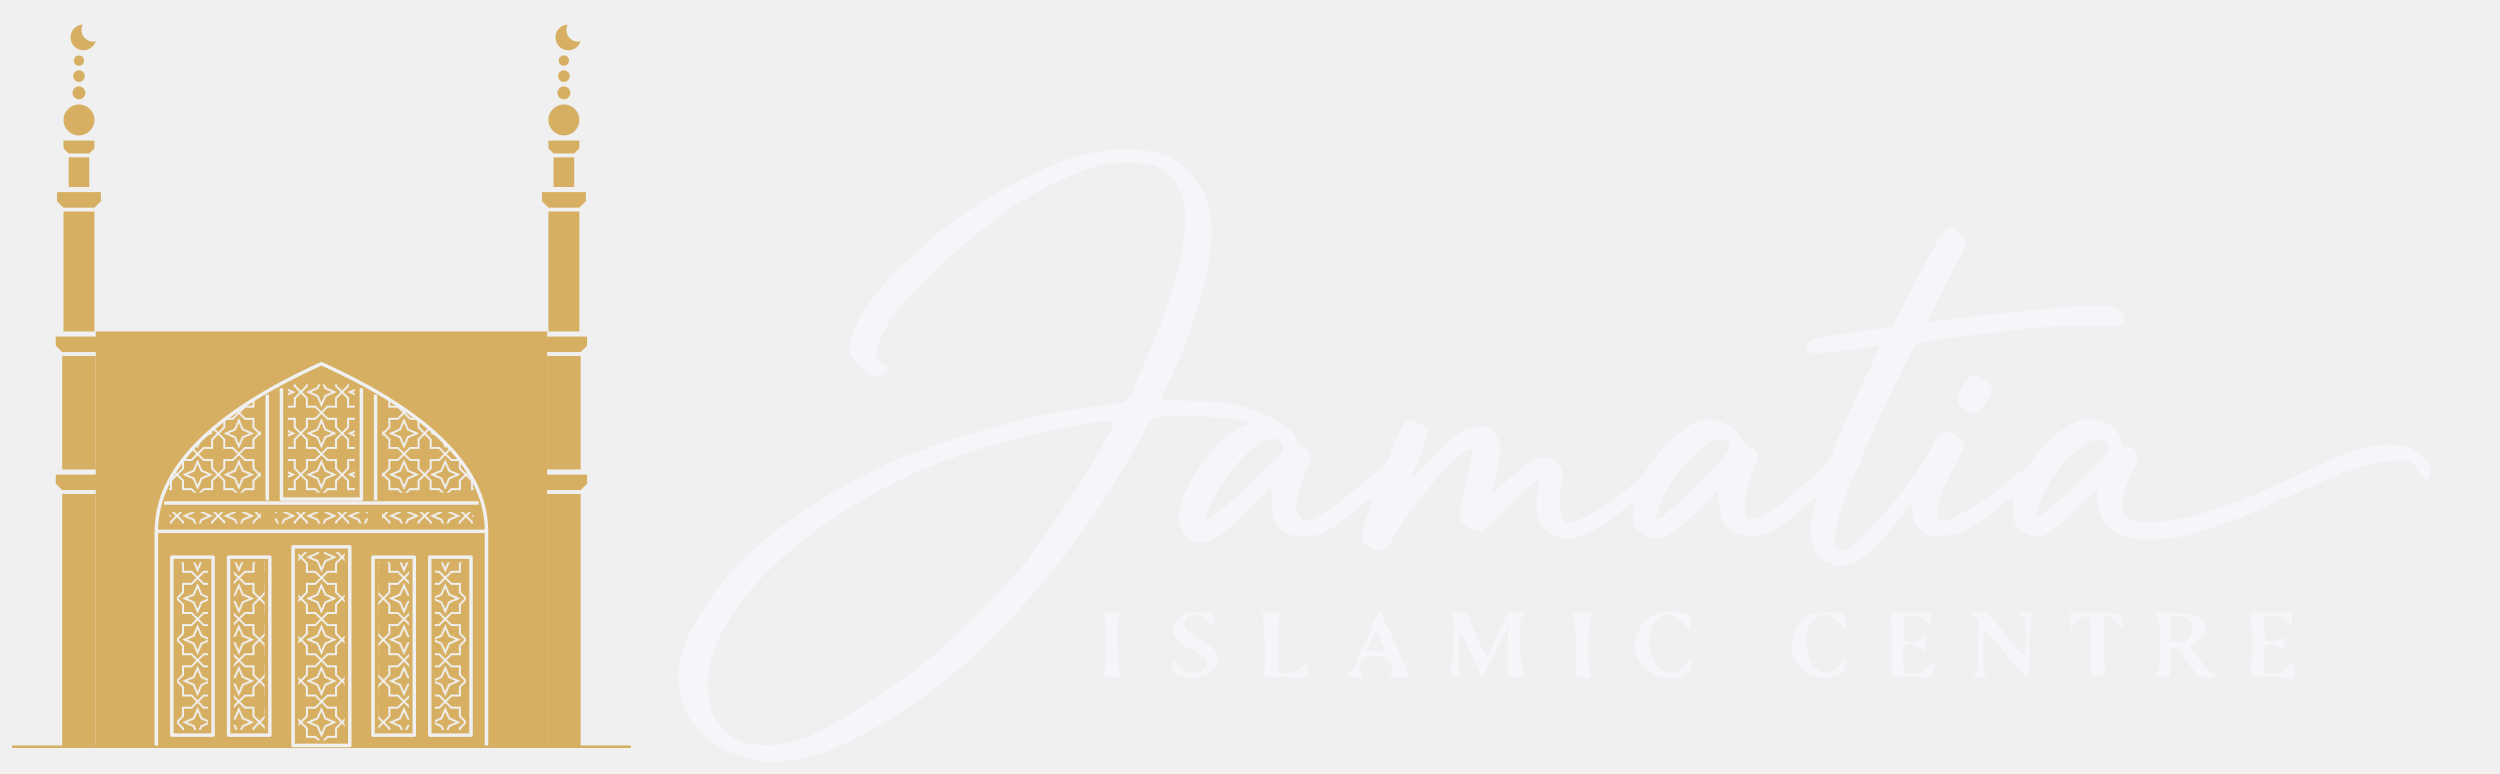
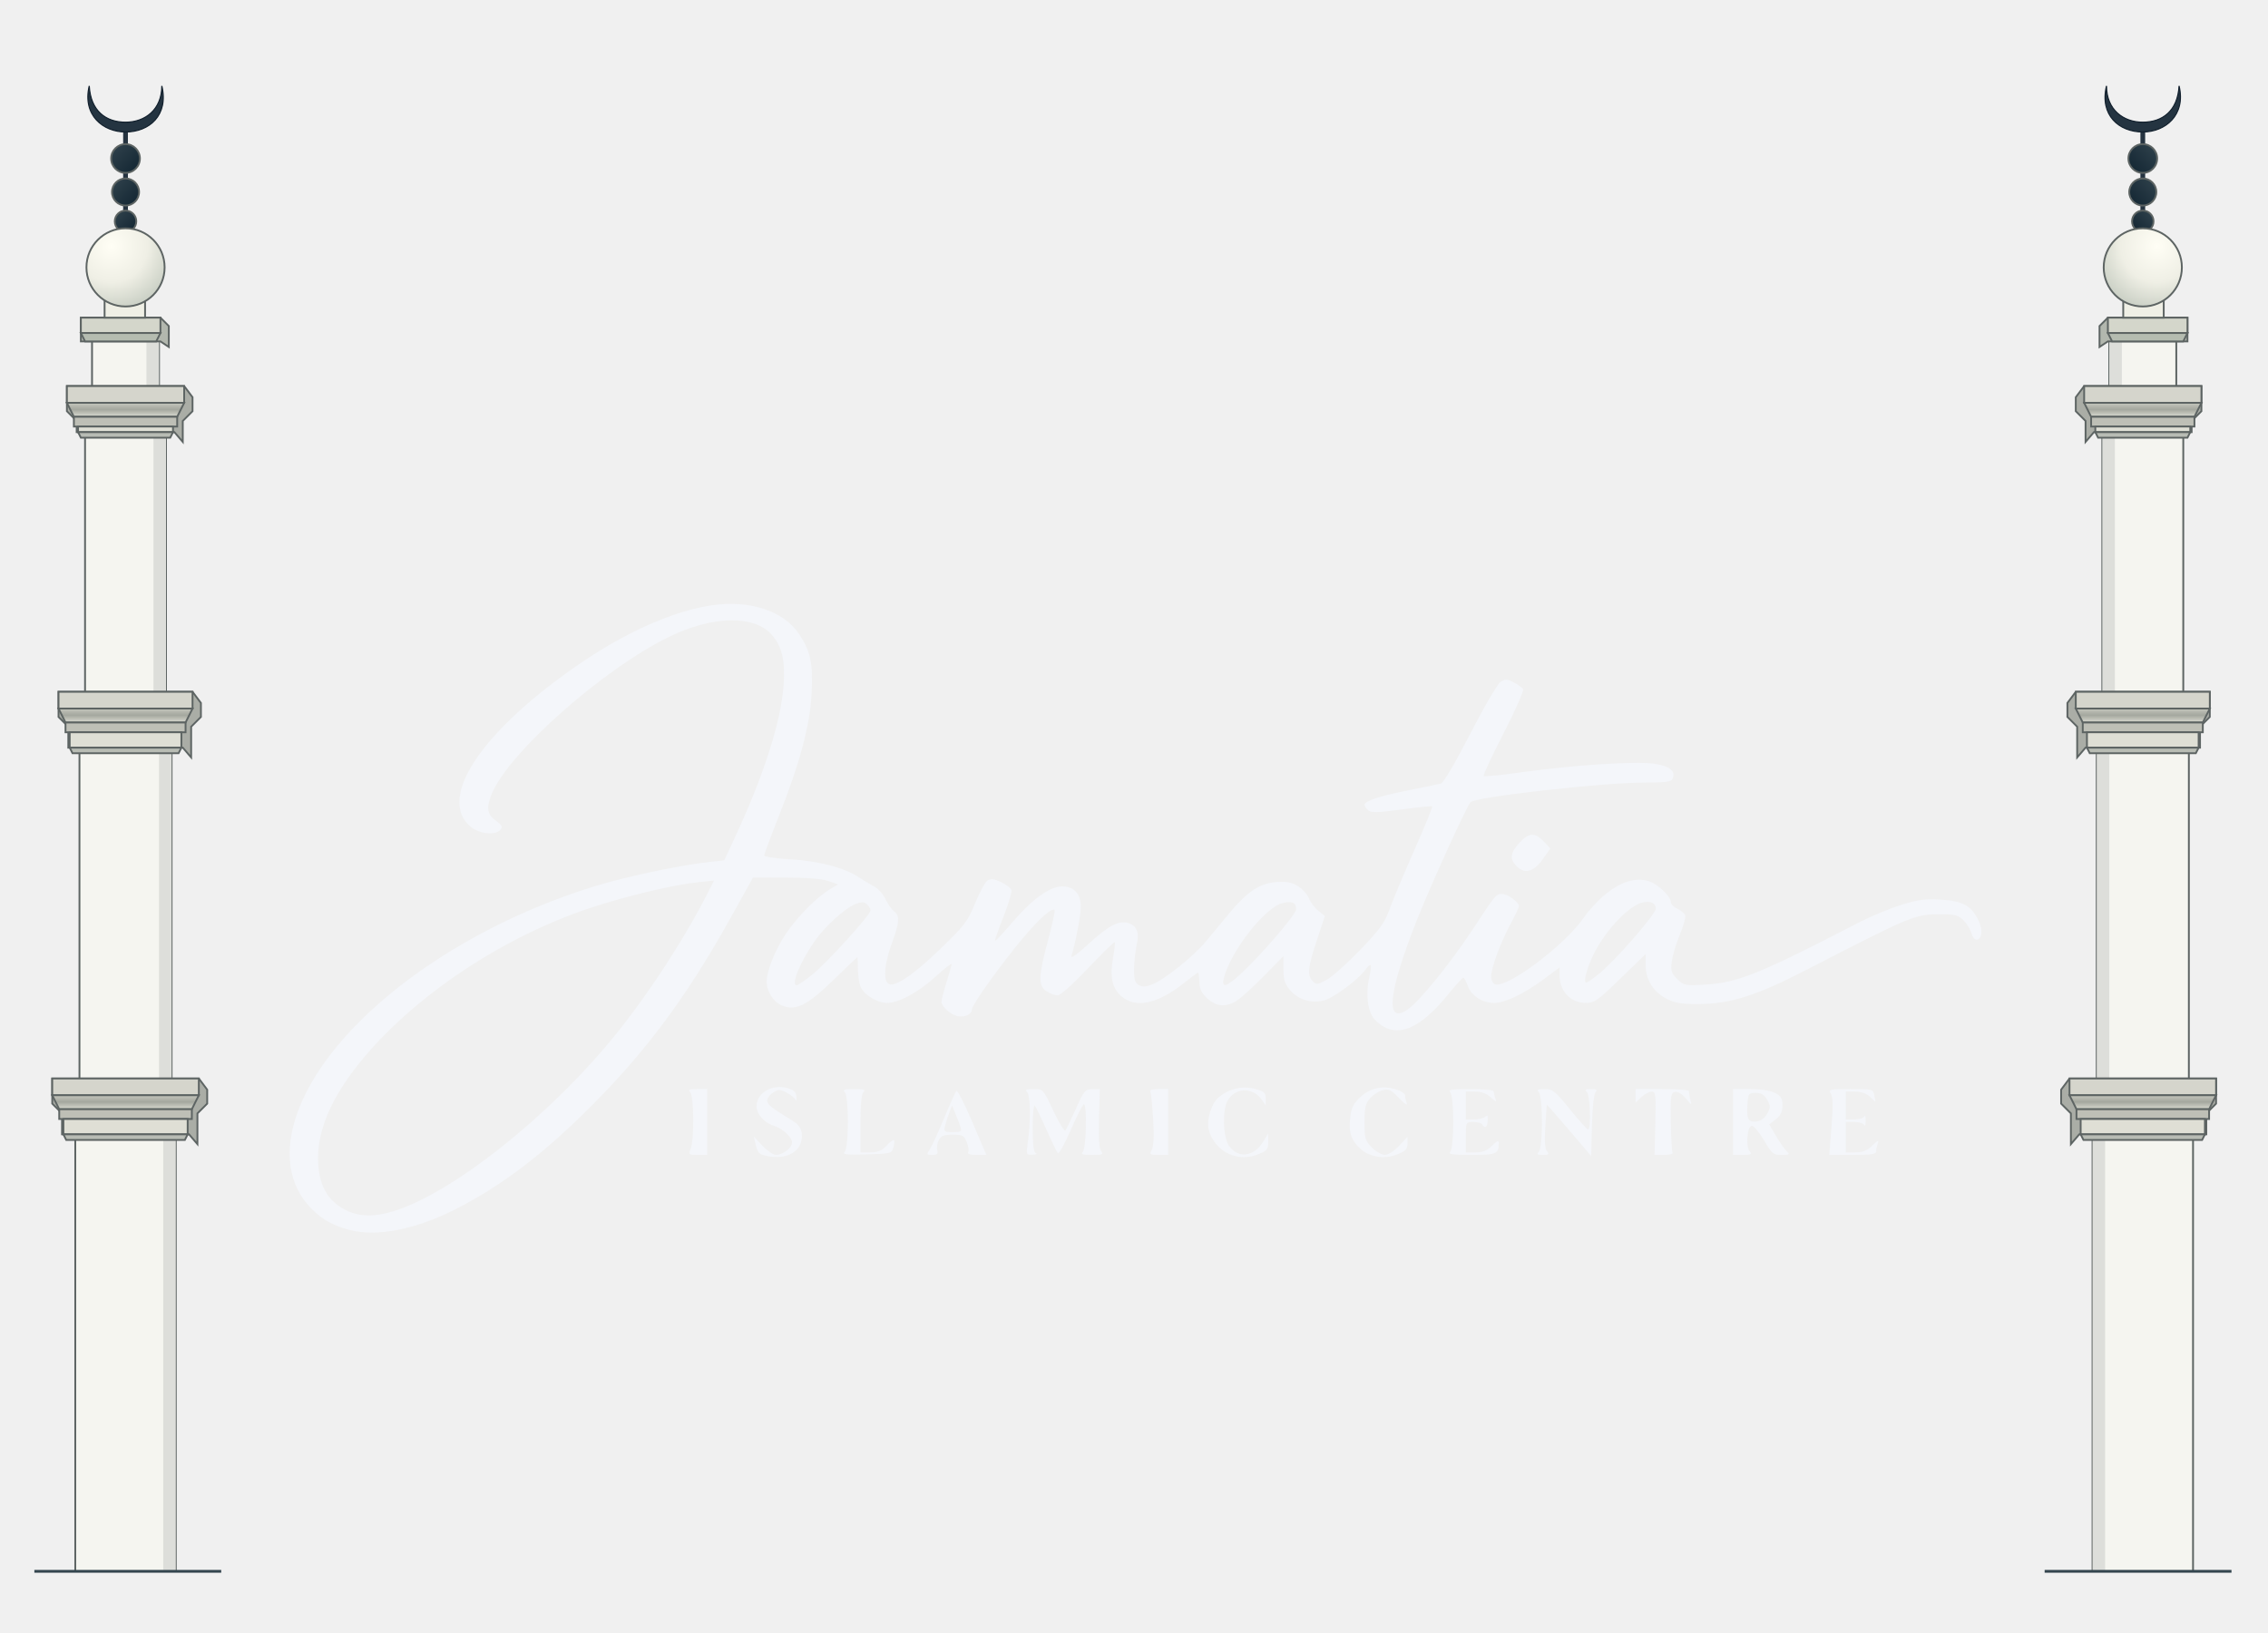
- <svg xmlns="http://www.w3.org/2000/svg" viewBox="0 0 1260 390" role="img" aria-labelledby="jic-compact-dark-title">
-   <style>.metal{fill:#D6AF62}</style>
+ <svg xmlns="http://www.w3.org/2000/svg" xmlns:xlink="http://www.w3.org/1999/xlink" width="1056" height="760" viewBox="0 0 1056 760" role="img" aria-labelledby="05-compact-pillars-wordmark-title 05-compact-pillars-wordmark-description">
  <defs>
-     <pattern id="jic-compact-dark-star" width="32" height="32" patternUnits="userSpaceOnUse">
-       <path d="M16 0 20.7 4.7 27.3 4.7 27.3 11.3 32 16 27.3 20.7 27.3 27.3 20.7 27.3 16 32 11.3 27.3 4.7 27.3 4.7 20.7 0 16 4.7 11.3 4.7 4.7 11.3 4.7Z M16 6 19 13 26 16 19 19 16 26 13 19 6 16 13 13Z" fill="none" stroke="black" stroke-width="1.5" />
-     </pattern>
-     <clipPath id="jic-compact-dark-arch">
-       <path d="M112 578V412Q112 340 240 282Q368 340 368 412V578Z" />
-     </clipPath>
-     <mask id="jic-compact-dark-entrance" maskUnits="userSpaceOnUse" x="0" y="0" width="480" height="600">
-       <g fill="white">
-         <path d="M55 19a10 10 0 1 0 10 13A9 9 0 0 1 55 19Z" />
-         <circle cx="52" cy="47" r="4" />
-         <circle cx="52" cy="59" r="4.5" />
-         <circle cx="52" cy="72" r="5" />
-         <circle cx="52" cy="93" r="12" />
-         <path d="M40 109h24v6l-4 4H44l-4-4Zm4 13h16v23H44ZM35 149h34v7l-5 5H40l-5-5Zm5 15h24v93H40ZM34 261h36v7l-5 5H39l-5-5Zm5 15h26v88H39ZM34 368h36v7l-5 5H39l-5-5Zm5 15h26v197H39Z" />
-         <g transform="translate(376)">
-           <path d="M55 19a10 10 0 1 0 10 13A9 9 0 0 1 55 19Z" />
-           <circle cx="52" cy="47" r="4" />
-           <circle cx="52" cy="59" r="4.5" />
-           <circle cx="52" cy="72" r="5" />
-           <circle cx="52" cy="93" r="12" />
-           <path d="M40 109h24v6l-4 4H44l-4-4Zm4 13h16v23H44ZM35 149h34v7l-5 5H40l-5-5Zm5 15h24v93H40ZM34 261h36v7l-5 5H39l-5-5Zm5 15h26v88H39ZM34 368h36v7l-5 5H39l-5-5Zm5 15h26v197H39Z" />
-         </g>
-         <path d="M65 257h350v323H65ZM0 578h480v2H0Z" />
+     <linearGradient id="05-compact-pillars-wordmark-metal" x2="1" y2="1">
+       <stop stop-color="#31434d" />
+       <stop offset="1" stop-color="#112431" />
+     </linearGradient>
+     <linearGradient id="05-compact-pillars-wordmark-moulding" x2="0" y2="1">
+       <stop stop-color="#c5c6bd" />
+       <stop offset=".48" stop-color="#a4a79e" />
+       <stop offset="1" stop-color="#d9dad0" />
+     </linearGradient>
+     <radialGradient id="05-compact-pillars-wordmark-orb" cx=".32" cy=".23" r=".84">
+       <stop stop-color="#fffef5" />
+       <stop offset=".55" stop-color="#efefe5" />
+       <stop offset="1" stop-color="#c8cec3" />
+     </radialGradient>
+     <g id="05-compact-pillars-wordmark-pillar" stroke="#5d6463" stroke-width="1.3" stroke-linejoin="miter">
+       <path d="M211.0,814H283.0V1126H211.0Z" fill="#f5f5f0" />
+       <path d="M274.0,814H283.0V1126H274.0Z" fill="#dddeda" stroke="none" />
+       <path d="M214.0,536H280.0V776H214.0Z" fill="#f5f5f0" />
+       <path d="M271.0,536H280.0V776H271.0Z" fill="#dddeda" stroke="none" />
+       <path d="M218.0,309H276.0V499H218.0Z" fill="#f5f5f0" />
+       <path d="M267.0,309H276.0V499H267.0Z" fill="#dddeda" stroke="none" />
+       <path d="M223.0,241H271.0V280H223.0Z" fill="#f5f5f0" />
+       <path d="M262.0,241H271.0V280H262.0Z" fill="#dddeda" stroke="none" />
+       <g>
+         <path d="M194.5,773H299.5L305.5,781V791L298.5,798V820L292.5,813H201.5V798L194.5,791Z" fill="#aaaDA6" />
+         <path d="M194.5,773H299.5V785H194.5Z" fill="#d5d5cc" />
+         <path d="M194.5,785H299.5L294.5,795H199.5Z" fill="url(#05-compact-pillars-wordmark-moulding)" />
+         <path d="M199.5,795H294.5V802H199.5Z" fill="#bebfb6" />
+         <path d="M202.5,802H291.5V813H202.5Z" fill="#dfdfd5" />
+         <path d="M202.5,813H291.5L289.5,817H204.5Z" fill="#b8bcb4" />
      </g>
-       <g fill="none" stroke="black" stroke-width="2.7" stroke-linejoin="round">
-         <path d="M112 578V412Q112 340 240 282Q368 340 368 412V578M112 412h256M118 390h244M198 306v82m84-82v82M209 301v86h62v-86" />
-         <rect x="124" y="432" width="32" height="138" />
-         <rect x="168" y="432" width="32" height="138" />
-         <rect x="218" y="424" width="44" height="154" />
-         <rect x="280" y="432" width="32" height="138" />
-         <rect x="324" y="432" width="32" height="138" />
+       <g>
+         <path d="M199.0,496H295.0L301.0,504V514L294.0,521V543L288.0,536H206.0V521L199.0,514Z" fill="#aaaDA6" />
+         <path d="M199.0,496H295.0V508H199.0Z" fill="#d5d5cc" />
+         <path d="M199.0,508H295.0L290.0,518H204.0Z" fill="url(#05-compact-pillars-wordmark-moulding)" />
+         <path d="M204.0,518H290.0V525H204.0Z" fill="#bebfb6" />
+         <path d="M207.0,525H287.0V536H207.0Z" fill="#dfdfd5" />
+         <path d="M207.0,536H287.0L285.0,540H209.0Z" fill="#b8bcb4" />
      </g>
-       <g clip-path="url(#jic-compact-dark-arch)">
-         <path d="M122 290h71v92h-71ZM214 298h52v84h-52ZM287 290h71v92h-71ZM122 397h71v9h-71ZM204 397h72v9h-72ZM287 397h71v9h-71Z" fill="url(#jic-compact-dark-star)" />
-         <rect x="128" y="436" width="24" height="130" fill="url(#jic-compact-dark-star)" />
-         <rect x="172" y="436" width="24" height="130" fill="url(#jic-compact-dark-star)" />
-         <rect x="222" y="428" width="36" height="146" fill="url(#jic-compact-dark-star)" />
-         <rect x="284" y="436" width="24" height="130" fill="url(#jic-compact-dark-star)" />
-         <rect x="328" y="436" width="24" height="130" fill="url(#jic-compact-dark-star)" />
+       <g>
+         <path d="M205.0,277H289.0L295.0,285V295L288.0,302V317L282.0,310H212.0V302L205.0,295Z" fill="#aaaDA6" />
+         <path d="M205.0,277H289.0V289H205.0Z" fill="#d5d5cc" />
+         <path d="M205.0,289H289.0L284.0,299H210.0Z" fill="url(#05-compact-pillars-wordmark-moulding)" />
+         <path d="M210.0,299H284.0V306H210.0Z" fill="#bebfb6" />
+         <path d="M213.0,306H281.0V310H213.0Z" fill="#dfdfd5" />
+         <path d="M213.0,310H281.0L279.0,314H215.0Z" fill="#b8bcb4" />
      </g>
-     </mask>
+       <path d="M215,228H272L278,234V249L272,245H215Z" fill="#b2b7ae" />
+       <path d="M215,228H272V239H215Z" fill="#d4d6cb" />
+       <path d="M215,239H272L269,245H218Z" fill="#b5bcb0" />
+       <path d="M232,211H261V228H232Z" fill="#efefe5" />
+       <path d="M247,90V171" fill="none" stroke="#253340" stroke-width="3.4" />
+       <circle cx="247" cy="159" r="7.7" fill="url(#05-compact-pillars-wordmark-metal)" />
+       <circle cx="247" cy="138" r="9.7" fill="url(#05-compact-pillars-wordmark-metal)" />
+       <circle cx="247" cy="114" r="10.3" fill="url(#05-compact-pillars-wordmark-metal)" />
+       <circle cx="247" cy="192" r="28" fill="url(#05-compact-pillars-wordmark-orb)" />
+       <path d="M221,62C216,83 231,95 247,95C264,95 278,83 273,62C273,79 261,88 247,88C233,88 222,80 221,62Z" fill="#243441" stroke="#111f2c" stroke-width=".8" />
+     </g>
+     <g id="05-compact-pillars-wordmark-pillar-left" transform="translate(-194 -62)">
+       <use xlink:href="#05-compact-pillars-wordmark-pillar" transform="translate(0 0) scale(1)" />
+     </g>
+     <g id="05-compact-pillars-wordmark-pillar-right" transform="translate(111 0) scale(-1 1)">
+       <use xlink:href="#05-compact-pillars-wordmark-pillar-left" transform="translate(0 0) scale(1)" />
+     </g>
+     <g fill="#F4F6FA" id="05-compact-pillars-wordmark-wordmark">
+       <path fill-rule="evenodd" d="M30.50,256.66 C23.79,254.91 19.75,252.69 15.39,248.32 C-0.44,232.50 5.63,204.81 30.82,177.93 C53.79,153.41 89.65,132.29 128.08,120.65 C140.07,117.01 160.77,112.65 171.87,111.42 L178.25,110.71 L182.58,101.39 C193.98,76.81 200.65,55.90 201.67,41.50 C202.35,31.90 201.02,26.23 197.01,21.66 C190.08,13.77 173.59,14.10 156.43,22.48 C130.48,35.15 93.32,68.01 86.51,84.33 C84.19,89.87 84.58,92.56 88.04,95.03 C90.47,96.76 90.85,97.48 89.92,98.60 C87.96,100.96 81.54,100.33 78.11,97.44 C64.63,86.09 82.61,59.39 121.67,32.76 C139.66,20.50 158.18,12.32 173.09,10.06 C188.14,7.78 201.60,12.16 207.74,21.34 C212.36,28.26 213.32,32.82 212.71,45.00 C212.09,57.46 208.07,72.38 199.52,93.95 C196.48,101.61 194.00,108.29 194.00,108.79 C194.00,109.29 198.61,109.97 204.25,110.29 C215.34,110.93 225.59,113.59 231.10,117.24 C232.97,118.49 235.80,120.17 237.38,120.99 C238.96,121.81 240.99,124.06 241.88,125.99 C242.77,127.92 244.29,130.09 245.25,130.81 C247.61,132.57 247.46,134.99 244.44,143.36 C241.57,151.31 240.95,157.35 242.82,159.22 C244.94,161.34 252.43,156.43 263.71,145.52 C273.14,136.40 274.36,134.79 277.29,127.61 C279.05,123.27 281.26,119.23 282.20,118.65 C283.46,117.85 284.80,118.01 287.48,119.29 C289.45,120.23 291.30,121.61 291.59,122.36 C291.88,123.12 290.47,127.88 288.47,132.95 C286.46,138.01 284.98,142.30 285.16,142.46 C285.35,142.63 288.44,139.33 292.03,135.13 C299.79,126.05 306.80,121.00 311.61,121.00 C316.27,121.00 319.00,123.93 319.00,128.94 C319.00,132.38 317.07,142.62 315.32,148.46 C314.96,149.65 317.44,147.93 321.62,144.09 C329.62,136.73 333.72,134.46 337.37,135.38 C341.09,136.31 342.23,139.05 341.04,144.21 C340.49,146.57 340.04,150.85 340.02,153.71 C340.00,157.90 340.39,159.14 341.98,159.99 C343.45,160.77 344.90,160.65 347.64,159.51 C352.34,157.54 363.73,148.35 368.35,142.79 C370.31,140.43 374.33,135.57 377.28,132.00 C384.61,123.11 389.57,119.77 396.21,119.28 C400.30,118.98 402.25,119.36 404.77,120.94 C406.58,122.08 408.52,124.24 409.09,125.75 C409.66,127.26 411.30,129.44 412.74,130.60 L415.35,132.69 L412.18,142.28 C408.60,153.06 408.30,156.15 410.59,158.44 C412.04,159.89 412.52,159.83 416.20,157.77 C418.42,156.52 424.37,151.20 429.42,145.93 C437.09,137.94 438.98,135.31 440.92,129.93 C442.19,126.40 446.59,115.92 450.68,106.65 C454.78,97.38 457.96,89.62 457.74,89.41 C457.53,89.20 452.10,89.75 445.67,90.62 C436.36,91.90 433.67,91.97 432.49,90.99 C431.67,90.31 431.00,89.34 431.00,88.83 C431.00,87.28 436.92,85.32 448.50,83.04 C454.55,81.85 460.27,80.65 461.20,80.38 C462.20,80.10 466.97,71.98 472.70,60.82 C478.09,50.33 483.48,41.10 484.67,40.31 C486.58,39.05 487.22,39.06 489.86,40.43 C491.52,41.28 493.19,42.50 493.58,43.13 C493.97,43.76 490.51,51.60 485.90,60.55 C481.28,69.49 477.76,77.08 478.08,77.40 C478.39,77.72 484.92,77.09 492.58,76.00 C512.71,73.13 538.26,71.47 545.40,72.58 C551.50,73.53 553.84,75.38 552.69,78.36 C552.16,79.74 550.36,80.00 541.54,80.00 C525.11,80.00 474.95,85.65 472.86,87.74 C471.40,89.20 457.57,119.54 452.00,133.50 C440.34,162.72 438.91,175.86 448.06,169.58 C452.57,166.49 464.78,151.49 473.22,138.69 C482.97,123.90 482.89,124.00 485.36,124.00 C487.52,124.00 492.00,127.25 492.00,128.82 C492.00,129.23 490.41,132.56 488.47,136.21 C484.42,143.83 481.00,153.22 481.00,156.69 C481.00,157.99 481.67,159.32 482.48,159.63 C487.13,161.42 510.06,144.24 517.55,133.36 C519.60,130.38 523.52,126.16 526.26,123.98 C532.48,119.03 537.99,117.38 543.14,118.92 C546.82,120.03 552.00,124.99 552.00,127.42 C552.00,128.11 553.14,129.20 554.53,129.83 C555.92,130.46 557.30,131.61 557.59,132.37 C557.88,133.14 556.96,136.53 555.54,139.91 C554.12,143.28 552.68,148.02 552.35,150.44 C551.82,154.31 552.08,155.17 554.45,157.54 C557.04,160.13 557.49,160.22 565.33,159.77 C578.41,159.02 586.54,155.74 626.50,135.08 C630.90,132.80 638.23,129.77 642.79,128.34 C649.63,126.19 652.38,125.83 658.60,126.22 C667.24,126.78 670.47,128.55 673.32,134.30 C675.24,138.14 674.84,142.00 672.54,142.00 C671.81,142.00 670.92,140.84 670.57,139.41 C670.21,137.99 668.83,135.74 667.50,134.41 C665.46,132.37 664.12,132.00 658.73,132.00 C648.16,132.00 647.81,132.15 605.00,154.18 C585.56,164.18 575.55,167.34 563.00,167.43 C556.40,167.49 553.61,167.05 550.51,165.50 C545.13,162.80 542.00,157.91 542.00,152.20 L542.00,147.70 L532.05,157.35 C522.99,166.14 521.77,167.00 518.30,166.98 C512.32,166.94 508.00,162.37 508.00,156.07 L508.00,153.00 L501.75,157.64 C493.94,163.43 486.50,166.98 482.15,166.99 C477.55,167.00 473.20,164.19 471.78,160.27 C471.13,158.47 470.33,157.00 470.01,157.00 C469.69,157.00 466.86,160.15 463.72,163.99 C451.93,178.42 442.53,181.51 434.96,173.45 C432.26,170.59 431.37,163.54 432.86,157.03 C433.43,154.57 433.68,152.34 433.42,152.09 C433.16,151.83 432.27,152.60 431.43,153.79 C428.74,157.63 418.98,164.93 415.15,165.96 C410.11,167.32 404.79,165.73 401.56,161.89 C399.54,159.48 399.00,157.77 399.00,153.68 L399.00,148.52 L391.25,156.41 C386.99,160.76 382.15,165.14 380.50,166.15 C376.25,168.76 372.55,168.47 368.98,165.25 C366.69,163.18 365.90,161.57 365.80,158.75 C365.73,156.69 365.51,155.00 365.31,155.00 C365.11,155.00 362.59,156.87 359.72,159.15 C349.35,167.38 340.79,169.22 335.11,164.44 C331.37,161.29 330.36,156.67 331.75,149.10 C332.32,146.02 332.59,143.30 332.37,143.06 C332.14,142.82 327.41,147.44 321.85,153.31 C315.88,159.63 310.96,164.00 309.84,164.00 C308.79,164.00 306.82,163.27 305.46,162.38 C302.13,160.20 302.24,156.48 306.07,142.24 C307.76,135.95 308.92,130.59 308.66,130.32 C307.60,129.27 302.72,133.59 296.19,141.35 C287.61,151.54 276.00,167.76 276.00,169.55 C276.00,171.43 273.25,172.77 270.48,172.24 C267.70,171.71 264.00,168.46 264.00,166.55 C264.00,165.80 264.89,162.33 265.99,158.84 C267.08,155.35 267.98,152.12 267.99,151.67 C267.99,151.21 265.19,153.40 261.75,156.54 C254.92,162.78 247.19,166.98 242.50,166.99 C238.56,166.99 233.20,163.66 231.98,160.43 C231.44,159.02 231.00,155.87 231.00,153.43 C231.00,151.00 230.89,149.00 230.75,149.00 C230.61,149.00 226.37,153.03 221.33,157.94 C210.97,168.03 206.47,170.26 201.00,168.00 C197.59,166.59 195.00,162.50 195.00,158.52 C195.00,154.25 198.52,145.59 202.79,139.37 C207.33,132.75 214.86,125.17 219.84,122.20 L223.18,120.21 L219.34,118.87 C216.90,118.02 210.77,117.52 202.55,117.51 L189.59,117.50 L180.83,133.26 C162.63,166.00 145.71,188.41 121.37,212.02 C104.21,228.67 88.52,240.23 71.50,248.76 C56.07,256.49 41.02,259.39 30.50,256.66Z M47.07,249.40 C70.29,242.57 108.78,212.18 134.92,180.04 C148.24,163.66 162.62,141.56 171.97,123.10 L174.20,118.69 L167.98,119.34 C158.09,120.38 139.59,124.78 125.42,129.47 C88.78,141.61 51.91,166.98 31.64,194.01 C22.56,206.12 17.92,217.61 17.88,228.04 C17.85,238.70 21.57,245.45 29.50,249.11 C34.45,251.39 39.99,251.49 47.07,249.40Z M212.89,155.90 C218.75,151.23 236.00,132.22 236.00,130.43 C236.00,129.78 235.33,128.69 234.50,128.00 C233.30,127.01 232.35,127.02 229.75,128.09 C225.72,129.75 217.71,137.11 213.85,142.71 C208.00,151.22 204.45,160.00 206.87,160.00 C207.35,160.00 210.06,158.15 212.89,155.90Z M381.89,155.76 C390.13,148.18 404.00,132.06 404.00,130.06 C404.00,127.41 402.55,126.72 398.73,127.56 C391.87,129.05 378.06,146.68 375.46,157.25 C374.48,161.22 376.44,160.77 381.89,155.76Z M523.74,155.36 C530.27,150.00 546.00,131.94 546.00,129.79 C546.00,127.56 543.83,126.57 540.66,127.37 C535.03,128.78 525.58,138.98 521.13,148.45 C518.66,153.71 517.35,159.00 518.52,159.00 C518.95,159.00 521.30,157.36 523.74,155.36Z M194.50,227.29 C191.89,226.66 191.39,226.07 190.58,222.63 L189.90,219.75 L193.32,223.38 C195.20,225.37 197.60,227.00 198.65,227.00 C201.42,227.00 205.00,224.19 205.00,222.02 C205.00,219.97 201.10,216.46 197.67,215.43 C194.04,214.33 191.00,210.86 191.00,207.83 C191.00,202.47 197.15,198.90 203.32,200.66 C205.68,201.33 206.56,202.20 206.72,204.03 C206.85,205.39 206.69,205.93 206.38,205.23 C206.07,204.53 204.48,203.26 202.83,202.41 C200.12,201.01 199.62,201.02 197.36,202.50 C196.00,203.39 195.02,204.87 195.20,205.78 C195.49,207.32 196.91,208.42 205.22,213.51 C207.48,214.90 208.60,216.42 208.83,218.43 C209.63,225.36 203.14,229.37 194.50,227.29Z M377.42,226.58 C373.69,224.96 370.37,220.94 369.51,217.04 C368.59,212.86 370.65,206.42 373.66,204.05 C377.87,200.74 382.92,199.63 387.79,200.94 C391.41,201.92 392.00,202.45 392.00,204.76 L392.00,207.45 L390.40,205.16 C386.84,200.08 379.74,200.37 376.88,205.72 C374.85,209.54 375.15,219.87 377.41,223.26 C380.93,228.56 387.29,227.86 391.00,221.77 L392.99,218.50 L393.00,221.80 C393.00,224.62 392.50,225.31 389.53,226.55 C385.27,228.33 381.46,228.34 377.42,226.58Z M432.27,226.52 C430.49,225.75 428.11,223.63 426.96,221.81 C425.36,219.25 424.98,217.31 425.28,213.23 C425.58,209.10 426.29,207.31 428.54,204.96 C432.45,200.88 437.38,199.49 442.79,200.94 C445.15,201.58 447.00,202.68 447.00,203.46 C447.00,204.22 447.31,205.66 447.69,206.67 C448.07,207.68 446.73,206.76 444.71,204.64 C441.63,201.38 440.61,200.87 438.27,201.42 C436.75,201.78 434.49,203.21 433.25,204.59 C431.37,206.70 431.00,208.26 431.00,214.13 C431.00,220.56 431.25,221.40 433.92,224.08 C435.53,225.68 437.84,227.00 439.05,227.00 C440.29,227.00 442.75,225.43 444.63,223.43 L448.00,219.86 L448.00,222.48 C448.00,224.53 447.24,225.42 444.53,226.55 C440.23,228.35 436.46,228.34 432.27,226.52Z M165.02,224.43 C166.44,220.71 166.27,203.67 164.80,202.20 C163.87,201.27 164.48,201.00 167.55,201.00 L171.50,201.00 L171.50,214.00 L171.50,227.00 L167.77,227.00 C164.19,227.00 164.09,226.90 165.02,224.43Z M225.76,225.84 C227.44,224.16 227.48,203.88 225.80,202.20 C224.87,201.27 225.69,201.00 229.50,201.00 C233.31,201.00 234.13,201.27 233.20,202.20 C232.41,202.99 232.00,207.24 232.00,214.70 L232.00,226.00 L235.90,226.00 C238.74,226.00 240.42,225.33 242.15,223.52 C245.20,220.29 246.00,220.36 245.09,223.75 C244.36,226.49 244.32,226.50 234.44,226.79 C226.55,227.02 224.78,226.82 225.76,225.84Z M259.42,224.75 C260.23,223.51 262.76,218.00 265.03,212.50 C267.31,207.00 269.49,202.16 269.89,201.74 C270.29,201.33 273.11,206.84 276.16,213.99 L281.71,227.00 L277.80,227.00 C275.29,227.00 274.12,226.62 274.54,225.94 C274.90,225.36 274.64,223.56 273.97,221.94 C272.89,219.32 272.28,219.00 268.41,219.00 C265.02,219.00 263.82,219.46 262.95,221.10 C262.33,222.26 262.04,224.06 262.32,225.10 C262.70,226.58 262.28,227.00 260.38,227.00 C258.09,227.00 258.04,226.87 259.42,224.75Z M271.44,215.81 C271.06,214.61 270.16,212.25 269.45,210.56 L268.16,207.50 L267.09,210.29 C266.50,211.83 265.74,214.19 265.40,215.54 C264.83,217.82 265.06,218.00 268.46,218.00 C271.78,218.00 272.07,217.79 271.44,215.81Z M298.11,221.75 C299.29,213.44 299.13,203.53 297.80,202.20 C296.87,201.27 297.44,201.00 300.36,201.00 C304.11,201.00 304.15,201.04 308.16,209.60 C310.38,214.34 312.52,217.82 312.91,217.35 C313.30,216.88 315.17,213.03 317.06,208.78 C320.23,201.67 320.73,201.07 323.50,201.03 L326.50,201.00 L326.19,212.57 C325.98,220.44 326.26,224.60 327.06,225.57 C328.06,226.78 327.49,227.00 323.42,227.00 C319.67,227.00 318.87,226.73 319.80,225.80 C321.13,224.47 321.53,207.00 320.22,207.00 C319.80,207.00 317.48,211.52 315.08,217.05 C312.67,222.58 310.37,226.74 309.95,226.30 C309.54,225.86 307.50,221.68 305.42,217.00 C303.35,212.32 301.28,208.07 300.82,207.55 C300.37,207.03 300.00,210.93 300.00,216.22 C300.00,222.97 300.37,225.98 301.25,226.34 C301.94,226.62 301.34,226.88 299.93,226.92 C297.39,227.00 297.37,226.93 298.11,221.75Z M347.05,224.91 C347.78,223.53 347.96,219.40 347.56,212.77 C347.22,207.24 346.71,202.33 346.41,201.86 C346.12,201.39 347.60,201.00 349.69,201.00 L353.50,201.00 L353.50,214.00 L353.50,227.00 L349.71,227.00 C346.19,227.00 346.01,226.86 347.05,224.91Z M464.80,225.80 C466.45,224.15 466.45,203.85 464.80,202.20 C463.87,201.27 465.64,201.00 472.80,201.00 C477.86,201.00 482.00,201.41 482.00,201.92 C482.00,202.42 482.30,203.66 482.66,204.67 C483.22,206.22 482.94,206.15 480.85,204.25 C479.22,202.77 477.11,202.00 474.69,202.00 L471.00,202.00 L471.00,207.50 L471.00,213.00 L474.30,213.00 C476.12,213.00 478.10,212.50 478.70,211.90 C479.50,211.10 479.76,211.51 479.65,213.40 C479.50,216.08 478.58,216.76 477.50,215.00 C477.16,214.45 475.56,214.00 473.94,214.00 C471.01,214.00 471.00,214.03 471.00,220.00 L471.00,226.00 L474.86,226.00 C477.70,226.00 479.42,225.30 481.36,223.36 C483.28,221.44 484.00,221.15 484.00,222.28 C484.00,226.63 483.15,227.00 473.19,227.00 C465.73,227.00 463.87,226.73 464.80,225.80Z M499.80,225.80 C501.45,224.15 501.45,203.85 499.80,202.20 C498.87,201.27 499.38,201.00 502.10,201.00 C505.27,201.00 506.22,201.76 512.05,208.95 C515.60,213.33 518.84,216.93 519.25,216.95 C520.51,217.03 520.10,203.50 518.80,202.20 C517.87,201.27 518.23,201.00 520.42,201.00 C522.64,201.00 523.01,201.28 522.16,202.31 C521.54,203.05 520.94,208.85 520.78,215.54 L520.50,227.45 L511.75,217.18 C506.94,211.54 502.98,207.05 502.95,207.21 C502.92,207.37 502.66,211.23 502.37,215.80 C502.00,221.50 502.21,224.55 503.04,225.55 C504.04,226.76 503.77,227.00 501.42,227.00 C499.23,227.00 498.87,226.73 499.80,225.80Z M545.81,214.50 C546.09,203.16 545.95,202.00 544.37,202.00 C543.41,202.00 541.59,202.98 540.31,204.17 L538.00,206.35 L538.00,203.67 L538.00,201.00 L548.50,201.00 C554.27,201.00 559.01,201.34 559.01,201.75 C559.02,202.16 559.29,203.62 559.62,205.00 C560.21,207.49 560.20,207.49 557.81,204.64 C556.37,202.92 554.67,201.92 553.58,202.14 C551.92,202.47 551.76,203.57 551.93,213.94 C552.03,220.23 552.34,225.74 552.62,226.19 C552.89,226.63 551.40,227.00 549.31,227.00 L545.50,227.00 L545.81,214.50Z M576.50,214.00 L576.50,201.00 L583.30,201.00 C587.44,201.00 591.25,201.60 593.05,202.53 C595.44,203.76 596.00,204.70 596.00,207.45 C596.00,209.93 595.29,211.41 593.39,212.91 L590.78,214.96 L593.39,219.41 C594.83,221.86 596.71,224.57 597.57,225.43 C599.00,226.86 598.82,227.00 595.62,227.00 C592.38,227.00 591.81,226.53 588.73,221.25 C586.88,218.09 584.72,215.50 583.93,215.50 C582.09,215.50 581.39,223.56 583.06,225.57 C584.05,226.77 583.61,227.00 580.37,227.00 L576.50,227.00 L576.50,214.00Z M589.97,210.75 C591.34,208.28 591.34,207.72 589.96,205.25 C588.82,203.22 587.65,202.50 585.46,202.50 C582.68,202.50 582.48,202.76 582.19,206.86 C581.76,212.84 582.45,214.20 585.71,213.82 C587.45,213.62 588.99,212.50 589.97,210.75Z M615.36,215.82 C616.00,207.81 615.93,204.12 615.12,202.82 C614.05,201.11 614.53,201.00 622.87,201.00 C631.62,201.00 631.78,201.04 632.26,203.55 L632.74,206.11 L630.56,204.05 C629.17,202.75 627.03,202.00 624.69,202.00 L621.00,202.00 L621.00,207.50 L621.00,213.00 L624.42,213.00 C626.30,213.00 628.06,212.44 628.34,211.75 C628.62,211.06 628.84,211.85 628.84,213.50 C628.84,215.15 628.62,215.94 628.34,215.25 C628.06,214.56 626.30,214.00 624.42,214.00 L621.00,214.00 L621.00,220.00 L621.00,226.00 L624.86,226.00 C627.73,226.00 629.45,225.29 631.53,223.25 C633.54,221.28 634.15,221.02 633.67,222.33 C633.30,223.34 633.00,224.80 633.00,225.58 C633.00,226.70 631.07,227.00 623.73,227.00 L614.47,227.00 L615.36,215.82Z M491.06,113.06 C488.16,110.16 488.49,107.68 492.32,103.62 C496.08,99.63 498.37,99.63 502.10,103.60 L504.37,106.02 L501.39,110.26 C497.89,115.26 494.25,116.25 491.06,113.06Z" />
+     </g>
  </defs>
-   <g style="color:#F4F6FA">
-     <g transform="translate(6 0) scale(0.65)">
-       <rect width="480" height="600" class="metal" mask="url(#jic-compact-dark-entrance)" />
-     </g>
-     <g transform="translate(338 60) scale(0.9381443)" fill="currentColor">
-       <path d="M 229.500 17.571 C 226.200 18.304, 221.700 19.315, 219.500 19.817 C 213.460 21.197, 204.946 24.721, 188.500 32.649 C 172.961 40.140, 158.717 49.297, 143.012 61.891 C 133.910 69.190, 112 90.491, 112 92.042 C 112 92.452, 110.715 94.164, 109.144 95.846 C 101.632 103.888, 94.913 119.534, 96.410 125.499 C 97.203 128.658, 102.483 134.681, 106.099 136.551 C 109.718 138.423, 114.420 138.404, 115.989 136.513 C 117.489 134.706, 116.629 132, 114.554 132 C 113.725 132, 112.336 130.916, 111.468 129.592 C 110.031 127.398, 110.032 126.699, 111.475 121.734 C 113.318 115.395, 118.175 106.987, 124.223 99.664 C 135.177 86.404, 162.452 61.976, 178.619 50.946 C 181.304 49.115, 183.650 47.253, 183.833 46.808 C 184.017 46.364, 184.611 46, 185.153 46 C 185.696 46, 188.021 44.709, 190.320 43.130 C 198.258 37.680, 216.911 28.997, 229.500 24.889 C 235.145 23.048, 255.498 23.086, 260 24.946 C 266.033 27.440, 270.069 31.289, 273.162 37.500 C 280.082 51.397, 275.818 78.616, 260.787 116.500 C 257.018 125.999, 256.034 128.298, 250.388 140.780 C 249.075 143.683, 247.990 146.383, 247.978 146.780 C 247.966 147.176, 247.142 148.558, 246.147 149.851 C 244.624 151.832, 242.775 152.412, 234.419 153.531 C 209.269 156.899, 189.531 160.713, 179.933 164.059 C 176.872 165.127, 173.428 166, 172.280 166 C 169.370 166, 132.311 178.397, 122 182.819 C 107.031 189.240, 81.104 203.142, 80.167 205.250 C 79.983 205.662, 79.396 206, 78.862 206 C 77.059 206, 60.826 217.603, 49.501 226.987 C 45.139 230.602, 31.972 243.845, 28.112 248.500 C 23.483 254.084, 12.840 270.561, 10.218 276.205 C 4.226 289.103, 2.689 301.610, 5.850 311.765 C 11.492 329.894, 25.417 340.695, 48.572 344.902 C 56.113 346.272, 69.638 344.458, 81.500 340.485 C 98.140 334.911, 126.465 318.500, 144.121 304.203 C 149.095 300.176, 159.689 291.405, 160.625 290.540 C 181.952 270.831, 206.711 242.521, 221.005 221.500 C 222.875 218.750, 224.988 215.906, 225.702 215.179 C 226.415 214.453, 228.215 211.753, 229.701 209.179 C 231.188 206.606, 232.712 204.275, 233.089 204 C 234.014 203.325, 237.669 197.230, 239.476 193.350 C 240.283 191.617, 241.548 189.592, 242.287 188.850 C 243.601 187.529, 246.779 182.040, 253.777 169 C 255.696 165.425, 257.847 161.874, 258.559 161.110 C 261.358 158.100, 308.588 159.906, 310.560 163.098 C 310.819 163.517, 309.449 164.431, 307.516 165.131 C 305.582 165.830, 304 166.761, 304 167.201 C 304 167.640, 303.393 168, 302.652 168 C 298.408 168, 283.507 185.795, 277.619 197.894 C 271.808 209.835, 271.602 218.194, 276.980 223.821 C 284.291 231.472, 291.346 228.686, 309.281 211.060 C 316.310 204.152, 322.244 198.341, 322.467 198.147 C 322.690 197.953, 322.819 201.103, 322.754 205.147 C 322.542 218.278, 328.258 224.407, 340.623 224.304 C 349.026 224.234, 355.639 220.730, 369.423 209.043 C 377.964 201.802, 377.341 202.082, 376.523 205.854 C 376.123 207.699, 374.971 211.074, 373.964 213.354 C 371.449 219.045, 370.812 225.286, 372.498 227.694 C 374.078 229.950, 381.149 232.540, 383.385 231.683 C 384.229 231.359, 386.115 228.732, 387.578 225.846 C 389.723 221.614, 395.559 213.049, 400.760 206.500 C 401.197 205.950, 403.117 203.486, 405.027 201.025 C 409.113 195.760, 409.040 195.843, 415.576 188.896 C 425.853 177.972, 431 174.588, 431 178.755 C 431 179.720, 429.433 186.582, 427.517 194.005 C 423.656 208.966, 423.161 215.019, 425.600 217.457 C 427.848 219.705, 434.015 222.132, 435.911 221.515 C 436.785 221.231, 442.416 216.012, 448.424 209.917 C 459.098 199.090, 465.665 193.328, 466.440 194.111 C 466.653 194.325, 466.435 196.525, 465.957 199 C 463.237 213.075, 467.318 222.149, 477.674 225.049 C 481.955 226.247, 482.946 226.163, 488.865 224.098 C 494.679 222.068, 505.284 215.798, 508.837 212.290 C 510.944 210.208, 516.623 206, 517.325 206 C 517.675 206, 517.689 207.993, 517.355 210.429 C 516.485 216.773, 517.515 219.598, 521.744 222.472 C 530.018 228.094, 536.398 225.581, 551.500 210.751 L 562.500 199.949 563.150 206.999 C 564.212 218.524, 569.819 224, 580.557 224 C 588.681 224, 596.576 219.908, 606.500 210.553 C 614.940 202.597, 616.669 201.583, 615.541 205.250 C 611.535 218.275, 611.467 227.085, 615.328 232.920 C 617.194 235.739, 619.019 237.254, 621.035 237.657 C 622.666 237.983, 624 238.644, 624 239.125 C 624 240.384, 630.593 240.202, 635.220 238.816 C 641.213 237.020, 655.905 221.821, 664.523 208.500 L 666.464 205.500 667.107 211.314 C 667.669 216.403, 668.230 217.569, 671.605 220.660 C 675.413 224.148, 675.551 224.186, 682.980 223.810 C 690.917 223.407, 695.183 221.872, 702.977 216.612 C 707.777 213.374, 708.853 212.539, 715.692 206.750 C 718.128 204.688, 720.469 203, 720.893 203 C 721.317 203, 721.453 205.550, 721.195 208.667 C 720.625 215.541, 722.545 219.762, 727.443 222.399 C 735.422 226.696, 740.645 224.162, 755.898 208.593 C 761.068 203.317, 765.652 199, 766.086 199 C 766.519 199, 766.632 200.493, 766.336 202.318 C 765.632 206.653, 768.398 214.731, 771.815 218.319 C 776.546 223.288, 784.492 226, 794.317 226 C 801.587 226, 813.011 224.480, 816.500 223.048 C 817.600 222.597, 820.525 221.662, 823 220.970 C 834.947 217.630, 848.820 212.291, 859.390 206.967 C 862.630 205.335, 865.666 204, 866.136 204 C 866.607 204, 870.481 202.382, 874.746 200.405 C 879.011 198.427, 884.300 196.110, 886.500 195.254 C 888.700 194.399, 890.927 193.317, 891.450 192.850 C 891.972 192.382, 893.210 192, 894.200 192 C 895.190 192, 896 191.550, 896 191 C 896 190.450, 896.688 190, 897.529 190 C 898.370 190, 902.982 188.716, 907.779 187.147 C 917.199 184.066, 928.692 182.572, 933.500 183.804 C 935.742 184.379, 937.095 185.764, 938.856 189.287 C 941.507 194.591, 943.566 195.271, 945.062 191.338 C 946.723 186.967, 943.279 181.244, 937 177.943 C 932.292 175.468, 924.867 174.351, 918.570 175.171 C 907.463 176.617, 900.412 178.981, 883.500 186.931 C 857.501 199.152, 847.756 203.360, 835.855 207.502 C 816.350 214.291, 807.390 216.280, 795.780 216.394 C 785.460 216.496, 784.960 216.401, 782.410 213.858 C 777.960 209.419, 779.082 201.583, 786.132 187.864 C 789.386 181.530, 787.614 176, 782.330 176 C 780.854 176, 780.003 174.952, 779.140 172.074 C 776.970 164.829, 768.227 160.149, 759.181 161.389 C 752.398 162.318, 737.008 174.145, 732.582 181.829 C 730.975 184.619, 725.719 190, 724.589 190.011 C 723.990 190.017, 721.700 191.707, 719.500 193.768 C 709.445 203.186, 692.935 213.533, 684.765 215.538 C 677.564 217.305, 679.691 204.572, 689.581 186.716 C 692.562 181.334, 695 176.341, 695 175.619 C 695 172.852, 688.733 167.969, 685.264 168.032 C 682.303 168.085, 680.147 170.431, 677.387 176.601 C 675.341 181.174, 659.964 203.357, 657.007 206 C 656.699 206.275, 653.984 209.392, 650.974 212.927 C 632.783 234.284, 623.669 237.814, 625.606 222.751 C 626.492 215.863, 631.933 199.065, 635.729 191.500 C 637.385 188.200, 639.080 184.375, 639.497 183 C 639.914 181.625, 641.998 176.743, 644.128 172.151 C 646.257 167.559, 648 163.670, 648 163.509 C 648 162.185, 667.668 122.038, 669.002 120.638 C 669.834 119.765, 682.671 117.835, 700 115.978 C 705.225 115.418, 712.875 114.507, 717 113.953 C 732.157 111.920, 748.873 110.932, 763.500 111.202 C 771.750 111.355, 779.063 111.121, 779.750 110.681 C 781.567 109.520, 781.281 105.560, 779.250 103.754 C 775.196 100.148, 769.786 99.578, 752.189 100.904 C 731.791 102.441, 702.408 105.461, 687.167 107.586 C 680.933 108.455, 675.680 109.013, 675.492 108.826 C 675.111 108.445, 683.547 91.371, 691.075 77.287 C 696.630 66.896, 696.933 65.198, 693.750 62.299 C 689.472 58.403, 687.051 57.644, 684.953 59.542 C 682.606 61.667, 674.596 75.863, 664.523 95.753 C 660.274 104.143, 656.504 111.188, 656.145 111.410 C 655.786 111.632, 648.744 112.759, 640.496 113.914 C 614.185 117.599, 612.327 118.020, 610.941 120.610 C 609.274 123.726, 611.148 126.003, 615.372 125.992 C 618.240 125.985, 636.168 123.796, 645.218 122.349 C 647.893 121.921, 649 122.109, 649 122.989 C 649 123.674, 646.471 129.469, 643.379 135.867 C 640.288 142.265, 636.745 149.750, 635.506 152.500 C 629.486 165.865, 626.098 173.857, 624.908 177.500 C 622.939 183.524, 619.727 187.355, 609.657 195.688 C 604.621 199.855, 598.700 204.780, 596.500 206.631 C 592.140 210.301, 583.260 215, 580.686 215 C 575.600 215, 575.723 203.494, 580.947 190.500 C 581.389 189.400, 582.257 187.241, 582.875 185.703 C 584.969 180.496, 584.341 178.295, 580.247 176.489 C 577.583 175.314, 576.022 173.729, 574.870 171.031 C 572.914 166.451, 566.442 162.296, 559.856 161.394 C 550.354 160.091, 536.394 170.462, 525.078 187.229 C 522.056 191.707, 518.499 195.186, 511 200.998 C 508.525 202.916, 506.350 204.826, 506.167 205.243 C 505.983 205.659, 505.281 206, 504.605 206 C 503.930 206, 502.392 206.918, 501.188 208.039 C 498.596 210.455, 485.261 217, 482.933 217 C 479.165 217, 477.491 213.190, 477.659 204.990 C 477.746 200.711, 478.338 196.236, 478.975 195.046 C 480.518 192.163, 479.495 188.013, 476.424 184.702 C 474.413 182.532, 473.026 182, 469.390 182 C 464.092 182, 460.414 184.265, 449.147 194.468 C 445.102 198.130, 441.616 200.950, 441.400 200.733 C 441.184 200.517, 441.646 198.126, 442.428 195.420 C 443.210 192.714, 444.380 187.105, 445.029 182.955 C 446.089 176.175, 446.020 175.010, 444.354 171.482 C 443.334 169.322, 441.375 166.959, 440 166.231 C 436.376 164.314, 428.916 165.397, 423.890 168.570 C 419.441 171.378, 405.371 185.005, 400.731 191 C 398.029 194.491, 396.783 193.280, 398.916 189.236 C 402.901 181.681, 407.139 169.691, 406.593 167.516 C 405.980 165.070, 398.656 161.016, 396.073 161.691 C 394.196 162.182, 388.838 172.690, 386.876 179.727 C 385.791 183.618, 381.908 188.261, 377.797 190.582 C 376.903 191.087, 374.220 193.315, 371.836 195.534 C 369.451 197.752, 365.925 200.663, 364 202.002 C 362.075 203.340, 359.150 205.684, 357.500 207.209 C 354.130 210.324, 343.983 216, 341.784 216 C 339.225 216, 336 211.564, 336 208.043 C 336 203.881, 339.508 191.936, 342.071 187.374 C 345.409 181.431, 344.083 177.328, 338.250 175.551 C 336.690 175.075, 336 174.089, 336 172.334 C 336 168.675, 331.172 164.647, 320.613 159.495 C 308.609 153.639, 299.865 151.816, 282 151.446 C 274.025 151.281, 266.712 151.113, 265.750 151.073 C 263.340 150.973, 263.546 149.340, 266.772 142.972 C 268.297 139.963, 271.042 133.900, 272.872 129.500 C 274.702 125.100, 276.577 120.600, 277.039 119.500 C 279.886 112.716, 286.744 89.955, 288.129 82.692 C 293.935 52.253, 289.786 36.646, 272.228 22.877 C 264.577 16.877, 244.081 14.332, 229.500 17.571 M 694.185 143.535 C 690.039 150.384, 690.649 153.601, 696.705 156.842 C 700.832 159.051, 702.742 158.228, 706.447 152.646 C 711.081 145.665, 711.010 143.663, 706.020 140.513 C 699.941 136.675, 698.043 137.160, 694.185 143.535 M 227 163.018 C 225.075 163.465, 220.125 164.361, 216 165.010 C 207.288 166.381, 193.097 169.514, 184.500 171.966 C 181.200 172.907, 174.900 174.697, 170.500 175.944 C 166.100 177.190, 161.719 178.613, 160.764 179.105 C 159.809 179.597, 158.211 180, 157.214 180 C 156.216 180, 154.972 180.372, 154.450 180.826 C 153.927 181.280, 151.475 182.262, 149 183.006 C 146.525 183.751, 144.050 184.656, 143.500 185.017 C 142.950 185.378, 139.800 186.699, 136.500 187.954 C 126.383 191.800, 108.184 201.298, 94.734 209.751 C 48.110 239.055, 20.178 274.300, 20.041 304 C 19.988 315.586, 22.194 321.310, 29.512 328.567 C 35.794 334.797, 41.113 336.571, 52.781 336.327 C 67.228 336.024, 79.215 330.943, 105 314.190 C 114.038 308.318, 127.775 298.870, 131 296.308 C 131.825 295.652, 136.325 292.068, 141 288.344 C 150.538 280.744, 175.312 256.404, 182.063 248 C 184.492 244.975, 187.722 241.307, 189.240 239.849 C 190.758 238.391, 192 236.859, 192 236.445 C 192 236.030, 194.605 232.273, 197.789 228.096 C 204.756 218.954, 219.988 196.188, 225.618 186.500 C 234.470 171.271, 238 164.676, 238 163.368 C 238 161.830, 232.831 161.666, 227 163.018 M 318.335 173.064 C 310.016 177.180, 297.703 191.457, 291.224 204.500 C 287.621 211.752, 286.301 216.532, 288.210 215.409 C 292.665 212.788, 303.073 203.987, 312.935 194.500 C 319.225 188.450, 325.412 182.508, 326.685 181.295 C 329.260 178.843, 329.636 176.192, 327.750 173.792 C 325.658 171.131, 322.704 170.903, 318.335 173.064 M 558 173.561 C 553.751 175.882, 542.087 187.952, 537.968 194.290 C 533.719 200.830, 528.286 213.620, 529.319 214.653 C 530.709 216.043, 539.196 208.955, 553.750 194.250 C 568.271 179.579, 569.843 177.360, 568.393 173.582 C 567.638 171.615, 561.586 171.603, 558 173.561 M 760.985 173.948 C 757.112 175.996, 746 186.262, 746 187.791 C 746 188.321, 745.334 189.308, 744.521 189.983 C 743.707 190.658, 742.294 192.626, 741.380 194.355 C 735.510 205.467, 734.059 208.811, 734.031 211.298 L 734 214.096 738.707 210.857 C 744.147 207.115, 751.909 199.980, 763.396 188.163 C 773.107 178.172, 773.542 177.486, 772.132 174.391 C 770.774 171.410, 766.132 171.225, 760.985 173.948 M 536 264.660 C 534.625 264.869, 532.094 265.265, 530.376 265.541 C 526.519 266.161, 521.534 270.785, 519.516 275.615 C 513.156 290.838, 528.758 305.142, 544.532 298.551 C 547.638 297.253, 547.997 296.706, 547.967 293.301 L 547.933 289.500 545.967 292 C 542.290 296.675, 541.944 296.976, 539.557 297.575 C 532.657 299.307, 525.725 291.049, 525.643 281 C 525.530 267.161, 536.242 261.623, 544.488 271.257 L 548 275.360 548 270.791 C 548 266.344, 547.905 266.205, 544.429 265.553 C 542.465 265.184, 540.327 264.747, 539.679 264.582 C 539.031 264.416, 537.375 264.451, 536 264.660 M 232 265.941 C 232 266.459, 232.450 267.160, 233 267.500 C 234.349 268.334, 234.334 296.676, 232.984 297.510 C 231.020 298.723, 232.967 299.683, 237.534 299.752 C 241.502 299.812, 242.032 299.590, 241.335 298.161 C 240.889 297.247, 240.382 290.262, 240.208 282.638 C 239.935 270.679, 240.126 268.518, 241.601 266.888 C 243.257 265.058, 243.135 265, 237.655 265 C 234.545 265, 232 265.423, 232 265.941 M 272.901 268.106 C 268.913 272.375, 268.974 276.820, 273.077 280.923 C 274.769 282.615, 276.800 284, 277.590 284 C 281.024 284, 288 289.478, 288 292.174 C 288 297.633, 278.301 300.169, 274.323 295.750 C 273.209 294.512, 271.951 292.600, 271.526 291.500 C 270.823 289.679, 270.681 289.754, 269.941 292.335 C 268.843 296.162, 269.591 297.662, 273.229 298.930 C 280.615 301.505, 289.078 299.582, 292.352 294.586 C 295.830 289.278, 293.450 284.257, 285.594 280.328 C 278.754 276.906, 276 274.213, 276 270.947 C 276 265.343, 285.018 264.725, 288.764 270.073 C 290.700 272.838, 292 272.450, 292 269.107 C 292 265.544, 290.717 265, 282.319 265 C 276.318 265, 275.573 265.246, 272.901 268.106 M 317.883 266.359 C 319.173 267.913, 319.901 295.604, 318.715 298.009 C 318.077 299.303, 319.678 299.562, 329.986 299.830 L 342 300.142 342 295.875 L 342 291.608 338.636 294.868 C 335.713 297.701, 334.698 298.087, 330.886 297.814 L 326.500 297.500 326.221 283.079 C 326.049 274.152, 326.335 268.265, 326.971 267.629 C 328.989 265.611, 327.922 265, 322.378 265 C 317.753 265, 316.955 265.241, 317.883 266.359 M 377.964 269.583 C 376.884 272.104, 376 274.363, 376 274.603 C 376 274.844, 374.258 278.744, 372.129 283.270 C 369.999 287.797, 367.957 292.472, 367.590 293.660 C 367.223 294.848, 366.265 296.365, 365.461 297.032 C 363.142 298.957, 363.716 299.592, 368 299.845 C 371.752 300.066, 373.253 298.893, 371 297.500 C 369.334 296.471, 369.878 292.122, 371.928 290.072 C 373.435 288.565, 375.015 288.202, 379.156 288.411 C 383.799 288.646, 384.673 289.039, 386.222 291.590 C 388.169 294.796, 388.558 298, 387 298 C 386.450 298, 386 298.450, 386 299 C 386 299.550, 388.475 300, 391.500 300 C 394.525 300, 397 299.831, 397 299.624 C 397 299.230, 394.221 292.891, 389.273 282 C 387.649 278.425, 385.268 273.137, 383.982 270.250 C 382.696 267.363, 381.258 265, 380.786 265 C 380.315 265, 379.045 267.062, 377.964 269.583 M 419.450 266.945 C 421.031 268.692, 421.137 270.300, 420.490 282.695 C 420.093 290.288, 419.331 297.044, 418.796 297.709 C 418.099 298.575, 418.541 299.098, 420.355 299.553 C 423.612 300.370, 425.508 299.317, 424.015 297.518 C 423.339 296.703, 423.039 291.951, 423.216 284.857 L 423.500 273.500 427.577 282 C 429.820 286.675, 432.494 292.413, 433.520 294.750 C 434.546 297.087, 435.746 299, 436.188 299 C 436.629 299, 439.896 293.038, 443.447 285.750 L 449.904 272.500 449.835 286 L 449.766 299.500 452.978 299.820 C 457.358 300.257, 459.544 299.360, 458.160 297.693 C 457.574 296.987, 456.783 290.489, 456.401 283.254 C 455.800 271.874, 455.932 269.753, 457.376 267.549 L 459.046 265 454.487 265 L 449.928 265 444.964 275.577 C 442.234 281.395, 440 286.543, 440 287.018 C 440 287.493, 439.561 288.153, 439.025 288.484 C 438.021 289.105, 434.760 282.539, 429.474 269.250 C 427.797 265.035, 427.742 265, 422.736 265 C 417.801 265, 417.729 265.043, 419.450 266.945 M 485.008 266.509 C 486.152 267.888, 486.818 293.528, 485.827 298.020 C 485.599 299.053, 486.511 299.597, 488.845 299.820 C 493.334 300.250, 495.727 299.327, 494.167 297.767 C 492.230 295.830, 492.583 268.560, 494.571 266.571 C 496 265.143, 495.580 265, 489.949 265 C 484.540 265, 483.914 265.191, 485.008 266.509 M 611.602 266.524 C 607.388 268.721, 605.223 271.616, 603.350 277.559 C 599.612 289.416, 607.503 300, 620.080 300 C 627.569 300, 631.003 297.867, 630.989 293.224 L 630.978 289.500 628.358 292.824 C 624.824 297.309, 621.792 298.358, 617.519 296.572 C 613.280 294.801, 610.939 290.415, 610.265 282.984 C 609.587 275.510, 611.318 270.387, 615.353 267.926 C 620.029 265.075, 622.518 265.518, 627 270 L 631 274 631 270.117 C 631 266.935, 630.594 266.124, 628.750 265.630 C 624.472 264.484, 614.519 265.002, 611.602 266.524 M 654.922 266.406 C 655.718 267.365, 656.044 272.857, 655.947 283.656 L 655.805 299.500 666.769 299.794 L 677.732 300.088 678.366 296.919 C 679.562 290.938, 679.124 290.565, 675.403 294.397 C 672.132 297.765, 671.382 298.074, 667.153 297.801 L 662.500 297.500 662.191 292.053 C 661.690 283.224, 662.419 281.644, 666.674 282.335 C 668.640 282.654, 671.092 283.678, 672.124 284.612 C 673.930 286.247, 674 286.155, 674 282.155 C 674 277.621, 673.619 277.238, 671.357 279.500 C 670.532 280.325, 668.314 281, 666.429 281 C 663.385 281, 662.986 280.691, 662.875 278.250 C 662.750 275.474, 662.778 269.135, 662.922 267.750 C 662.965 267.337, 664.959 267, 667.354 267 C 670.590 267, 672.388 267.630, 674.354 269.452 L 677 271.905 677 268.452 L 677 265 665.378 265 C 655.503 265, 653.931 265.212, 654.922 266.406 M 700.886 267.378 C 703.020 269.650, 703.102 270.376, 702.729 283.572 C 702.465 292.917, 701.960 297.513, 701.169 297.777 C 698.883 298.539, 700.047 300, 702.941 300 C 706.017 300, 707.761 298.588, 706.016 297.510 C 705.423 297.144, 705 292.093, 705 285.382 C 705 278.374, 705.371 274.111, 705.950 274.469 C 706.711 274.940, 718.924 289.116, 723.463 294.798 C 725.993 297.965, 728.369 299.890, 729.151 299.406 C 729.618 299.118, 730 291.960, 730 283.500 C 730 274.324, 730.403 267.869, 731 267.500 C 733.235 266.119, 731.754 265.003, 727.750 265.052 C 723.595 265.104, 723.550 265.140, 725.750 266.674 C 727.826 268.122, 728 269.010, 728 278.122 C 728 283.555, 727.659 288, 727.243 288 C 726.352 288, 721.635 282.922, 717.765 277.796 C 716.261 275.803, 714.446 273.572, 713.732 272.837 C 713.018 272.101, 711.406 270.038, 710.149 268.250 C 708.134 265.384, 707.319 265, 703.258 265 L 698.651 265 700.886 267.378 M 752.004 269.750 L 752.007 274.500 753.973 271.277 C 756.020 267.919, 760.419 266.019, 762.147 267.747 C 762.756 268.356, 763.021 274.662, 762.824 283.865 C 762.621 293.327, 762.874 299.122, 763.500 299.358 C 764.050 299.566, 765.850 299.536, 767.500 299.292 L 770.500 298.849 770.202 282.925 C 769.912 267.422, 769.959 267, 771.962 267 C 773.924 267, 775.103 268, 778.449 272.500 C 779.888 274.434, 779.937 274.408, 779.968 271.684 C 780.040 265.356, 779.240 265, 764.965 265 L 752 265 752.004 269.750 M 797.750 266.480 C 799.903 268.043, 800 268.731, 800 282.498 C 800 291.009, 799.592 297.134, 799 297.500 C 797.013 298.728, 798.074 299.500, 801.750 299.500 L 805.500 299.500 805.792 291.750 C 806.054 284.794, 806.287 284, 808.062 284 C 809.413 284, 811.474 286.215, 814.559 290.986 C 817.045 294.828, 819.931 298.428, 820.974 298.986 C 823.411 300.290, 829.697 300.300, 830.500 299 C 830.840 298.450, 830.214 298, 829.110 298 C 827.941 298, 825.964 296.434, 824.377 294.250 C 822.878 292.188, 820.390 288.851, 818.848 286.836 L 816.044 283.172 819.530 281.115 C 824.098 278.420, 825.672 275.036, 824.111 271.267 C 822.144 266.518, 819.562 265.604, 807 265.208 C 796.155 264.867, 795.628 264.939, 797.750 266.480 M 848.412 267.250 C 849.699 271.744, 850.162 286.644, 849.195 292.500 C 848.651 295.800, 848.333 298.637, 848.491 298.805 C 848.648 298.972, 853.946 299.366, 860.264 299.680 L 871.752 300.250 872.237 296.375 C 872.928 290.849, 872.308 290.531, 868.570 294.495 C 865.715 297.521, 864.631 298, 860.632 298 L 856 298 856 290.469 C 856 284.692, 856.350 282.803, 857.502 282.361 C 859.564 281.570, 863.535 282.678, 865.430 284.573 C 866.857 285.999, 867 285.778, 867 282.148 L 867 278.153 864.122 279.589 C 862.539 280.379, 860.177 280.863, 858.872 280.666 C 856.686 280.336, 856.477 279.786, 856.204 273.654 L 855.909 267 861 267 C 865.072 267, 866.582 267.491, 868.545 269.455 L 871 271.909 871 268.455 L 871 265 859.383 265 C 847.812 265, 847.769 265.009, 848.412 267.250 M 806 274 L 806 281 809.750 280.985 C 814.062 280.967, 815.252 280.352, 816.850 277.316 C 819.586 272.119, 815.871 267, 809.365 267 L 806 267 806 274 M 376.499 279.250 C 375.554 281.587, 374.557 284.063, 374.283 284.750 C 373.925 285.652, 375.209 286, 378.893 286 C 384.351 286, 384.500 285.902, 383.065 283.236 C 382.552 282.281, 381.542 280.038, 380.821 278.250 C 379.116 274.017, 378.563 274.145, 376.499 279.250" stroke="none" fill="currentColor" fill-rule="evenodd" />
-     </g>
-   </g>
+   <use xlink:href="#05-compact-pillars-wordmark-pillar-left" transform="translate(24 40) scale(0.65)" />
+   <use xlink:href="#05-compact-pillars-wordmark-pillar-right" transform="translate(960 40) scale(0.65)" />
+   <use xlink:href="#05-compact-pillars-wordmark-wordmark" transform="translate(127 270) scale(1.17941)" />
+   <path d="M16,731.6L103,731.6" fill="none" stroke="#34464f" stroke-width="1.3" />
+   <path d="M952,731.6L1039,731.6" fill="none" stroke="#34464f" stroke-width="1.3" />
</svg>
